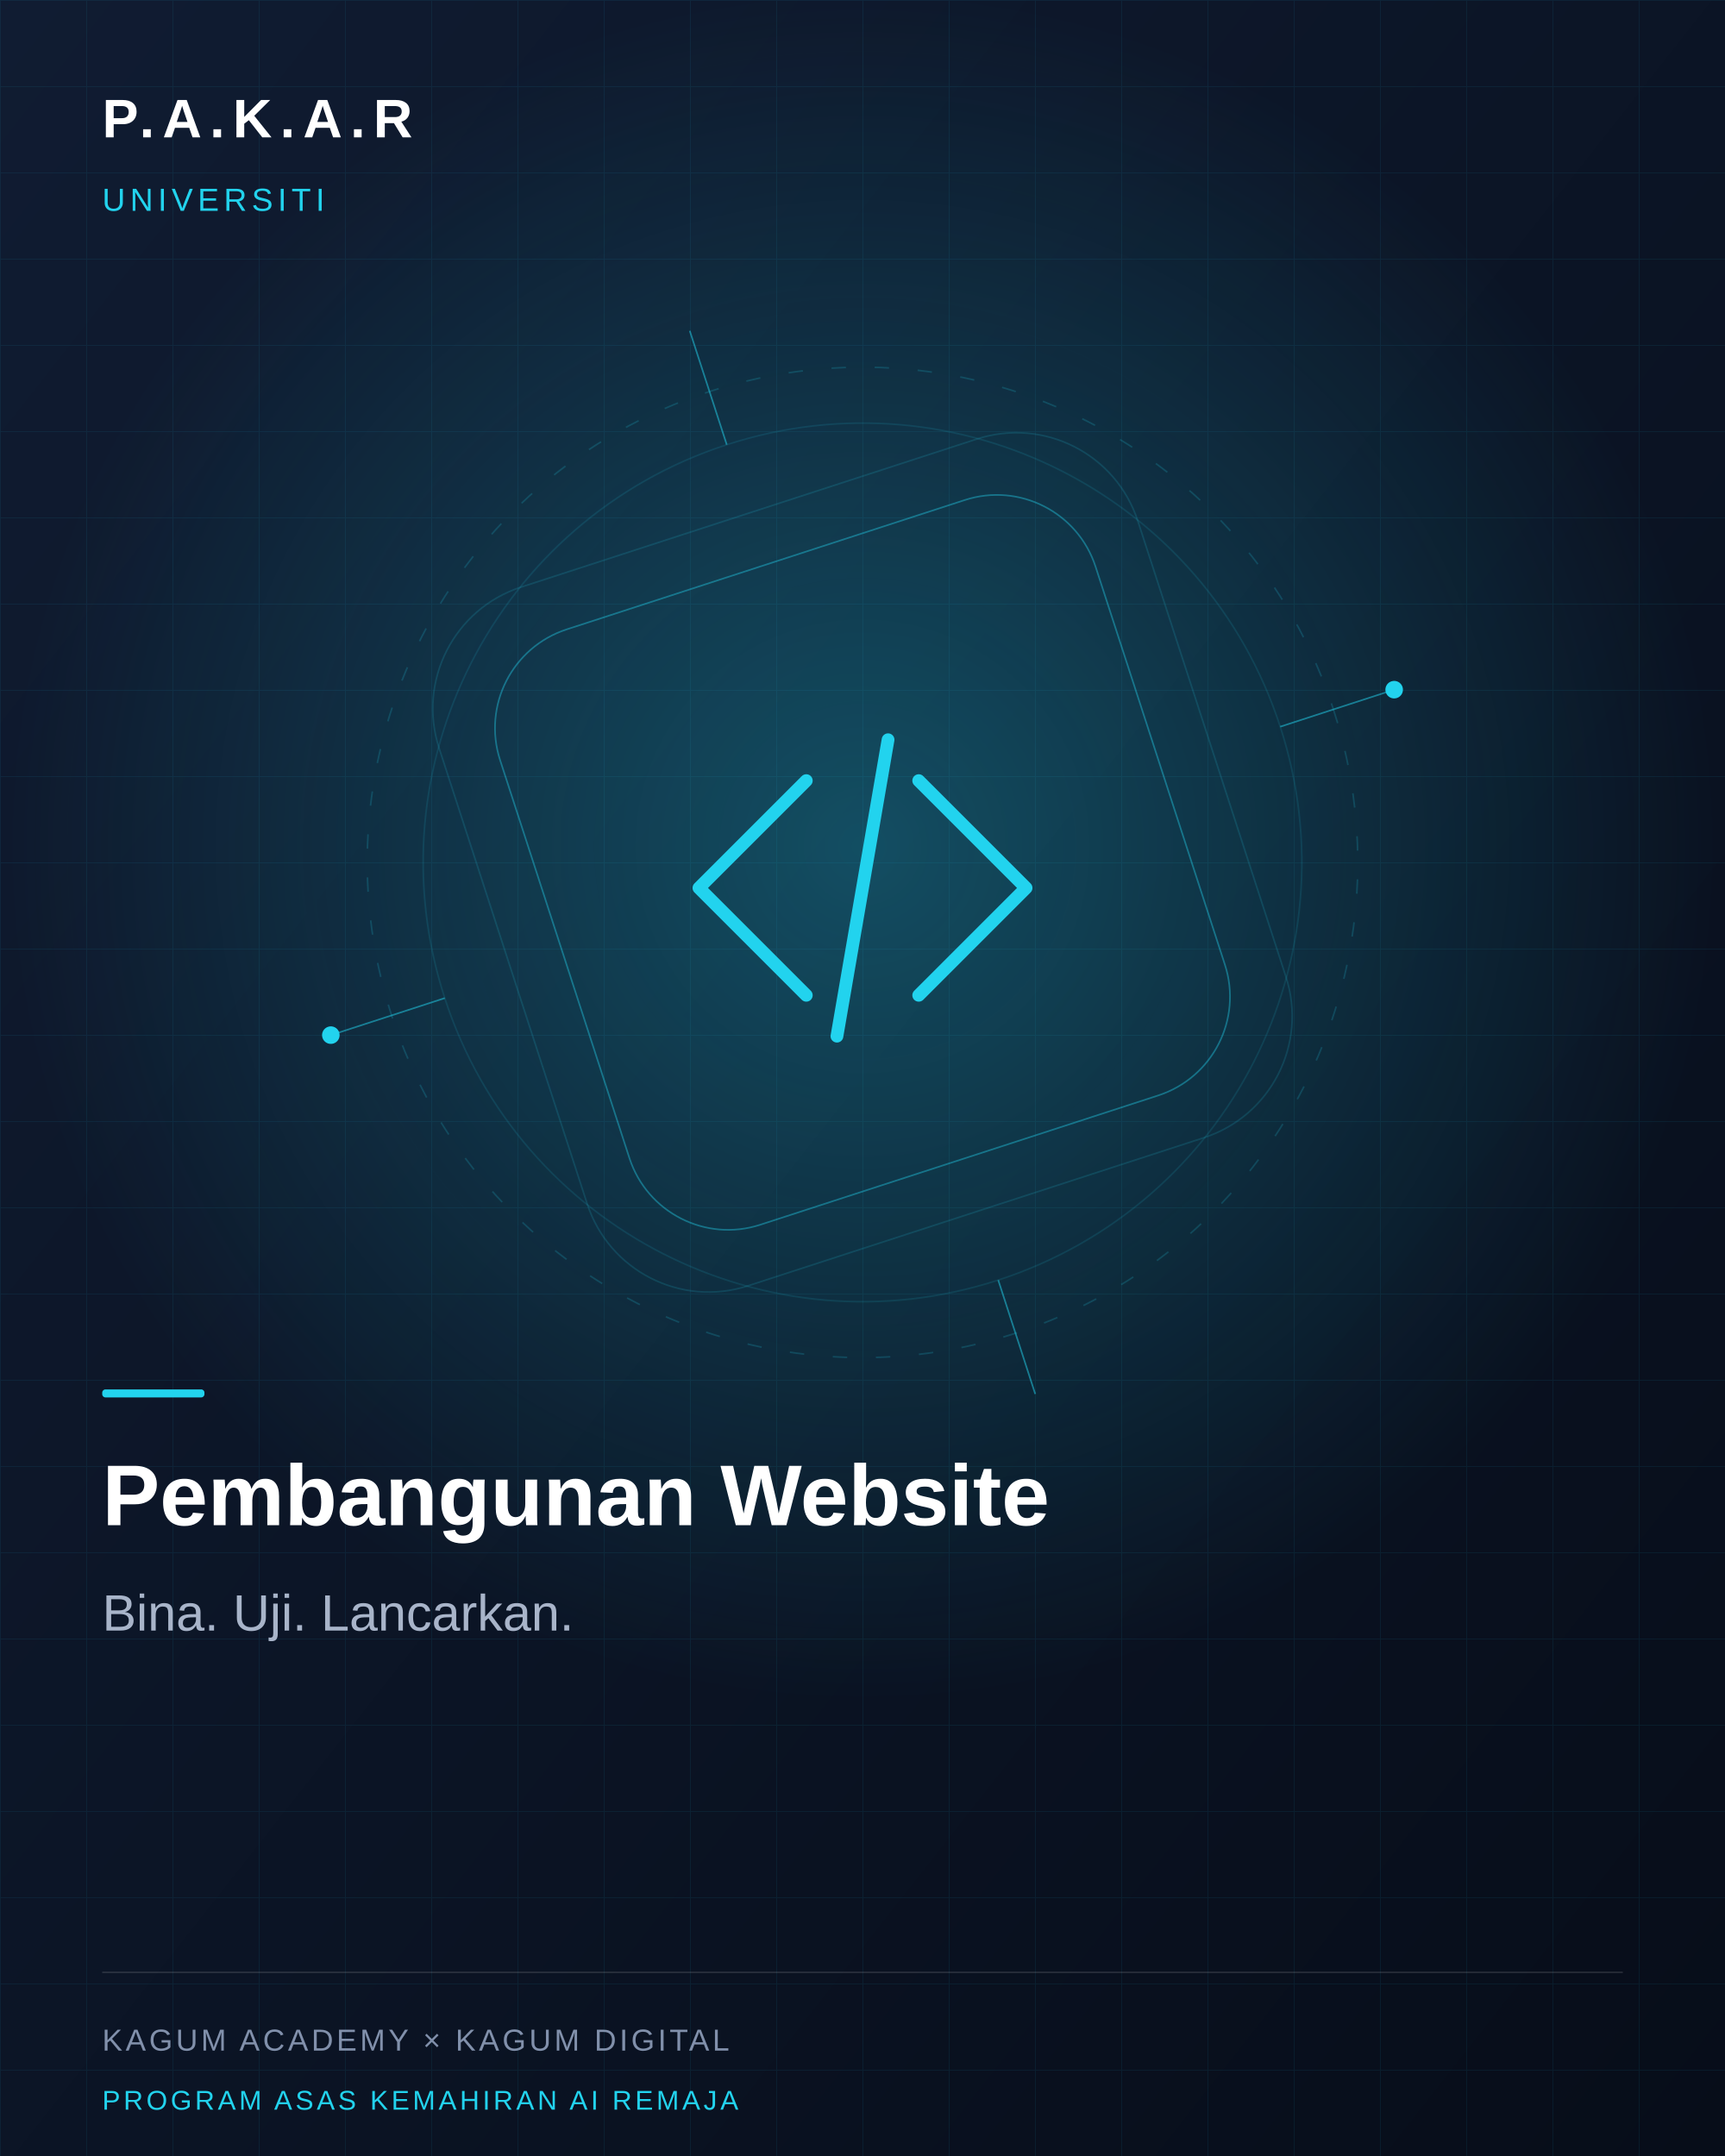
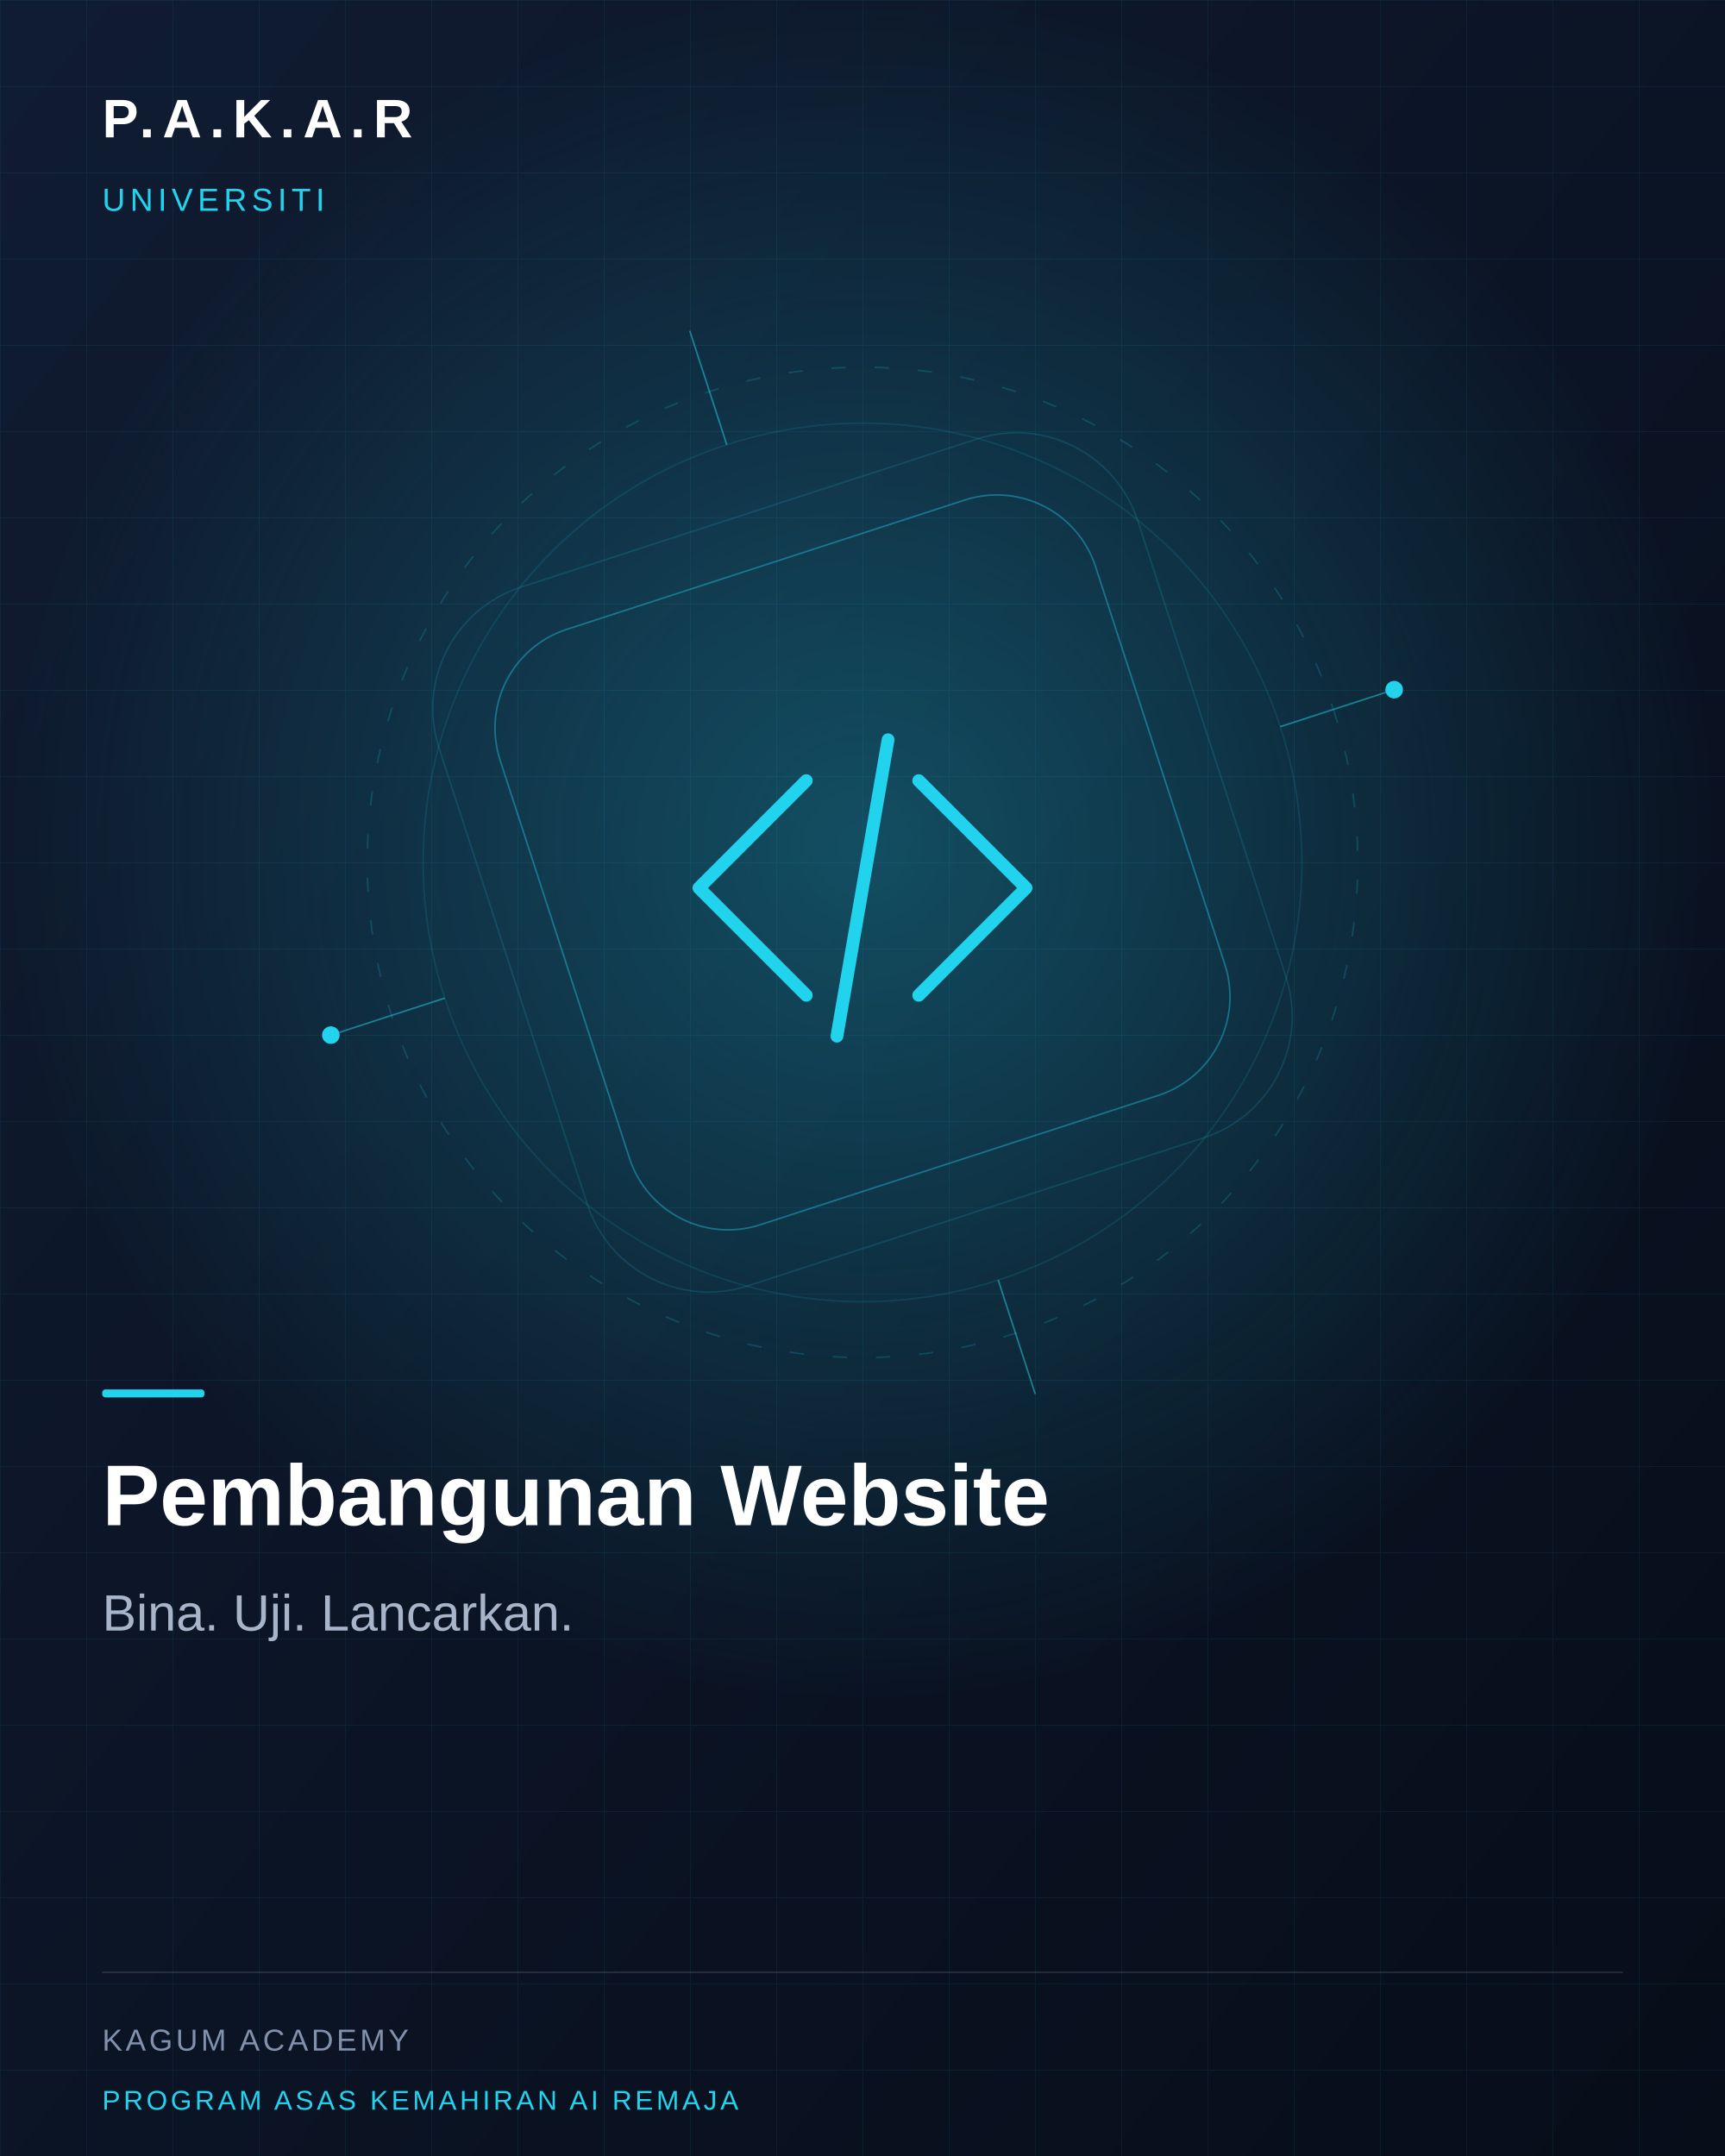
<svg xmlns="http://www.w3.org/2000/svg" width="1080" height="1350" viewBox="0 0 1080 1350">
  <defs>
    <radialGradient id="glow">
      <stop stop-color="#22d3ee" stop-opacity=".3" />
      <stop offset="1" stop-color="#22d3ee" stop-opacity="0" />
    </radialGradient>
    <pattern id="grid" width="54" height="54" patternUnits="userSpaceOnUse">
      <path d="M54 0H0v54" fill="none" stroke="#22d3ee" stroke-opacity=".08" />
    </pattern>
    <linearGradient id="bg" x2="1" y2="1">
      <stop stop-color="#101c32" />
      <stop offset="1" stop-color="#070d19" />
    </linearGradient>
  </defs>
  <rect width="1080" height="1350" fill="url(#bg)" />
  <rect width="1080" height="1350" fill="url(#grid)" />
  <ellipse cx="540" cy="530" rx="540" ry="540" fill="url(#glow)" />
  <text x="64" y="86" fill="#fff" font-family="Arial,sans-serif" font-size="34" font-weight="700" letter-spacing="5">P.A.K.A.R</text>
  <text x="64" y="132" fill="#22d3ee" font-family="Arial,sans-serif" font-size="20" letter-spacing="3">UNIVERSITI</text>
  <g transform="translate(540 540) rotate(-18)" fill="none" stroke="#22d3ee">
    <rect x="-230" y="-230" width="460" height="460" rx="80" opacity=".15" />
    <rect x="-196" y="-196" width="392" height="392" rx="65" opacity=".4" />
    <circle r="275" opacity=".12" />
    <circle r="310" stroke-dasharray="9 18" opacity=".18" />
    <path d="M-350 0h75m550 0h75M0-350v75m0 550v75" opacity=".5" />
    <circle cx="-350" r="5" fill="#22d3ee" />
    <circle cx="350" r="5" fill="#22d3ee" />
  </g>
  <g transform="translate(412 412) scale(3.2)" fill="none" stroke="#22d3ee" stroke-width="2.5" stroke-linecap="round" stroke-linejoin="round">
    <path d="M29 24L8 45l21 21m22-42l21 21-21 21M45 16L35 74" />
  </g>
  <rect x="64" y="870" width="64" height="5" rx="2" fill="#22d3ee" />
  <text x="64" y="955" fill="#fff" font-family="Arial,sans-serif" font-size="54" font-weight="700">
    <tspan x="64" dy="0">Pembangunan Website</tspan>
  </text>
  <text x="64" y="1021" fill="#a8b4c9" font-family="Arial,sans-serif" font-size="32">
    <tspan x="64" dy="0">Bina. Uji. Lancarkan.</tspan>
  </text>
  <path d="M64 1235h952" stroke="#fff" stroke-opacity=".12" />
-   <text x="64" y="1284" fill="#8190ab" font-family="Arial,sans-serif" font-size="19" letter-spacing="2">KAGUM ACADEMY × KAGUM DIGITAL</text>
+   <text x="64" y="1284" fill="#8190ab" font-family="Arial,sans-serif" font-size="19" letter-spacing="2">KAGUM ACADEMY</text>
  <text x="64" y="1321" fill="#22d3ee" font-family="Arial,sans-serif" font-size="17" letter-spacing="2">PROGRAM ASAS KEMAHIRAN AI REMAJA</text>
</svg>
